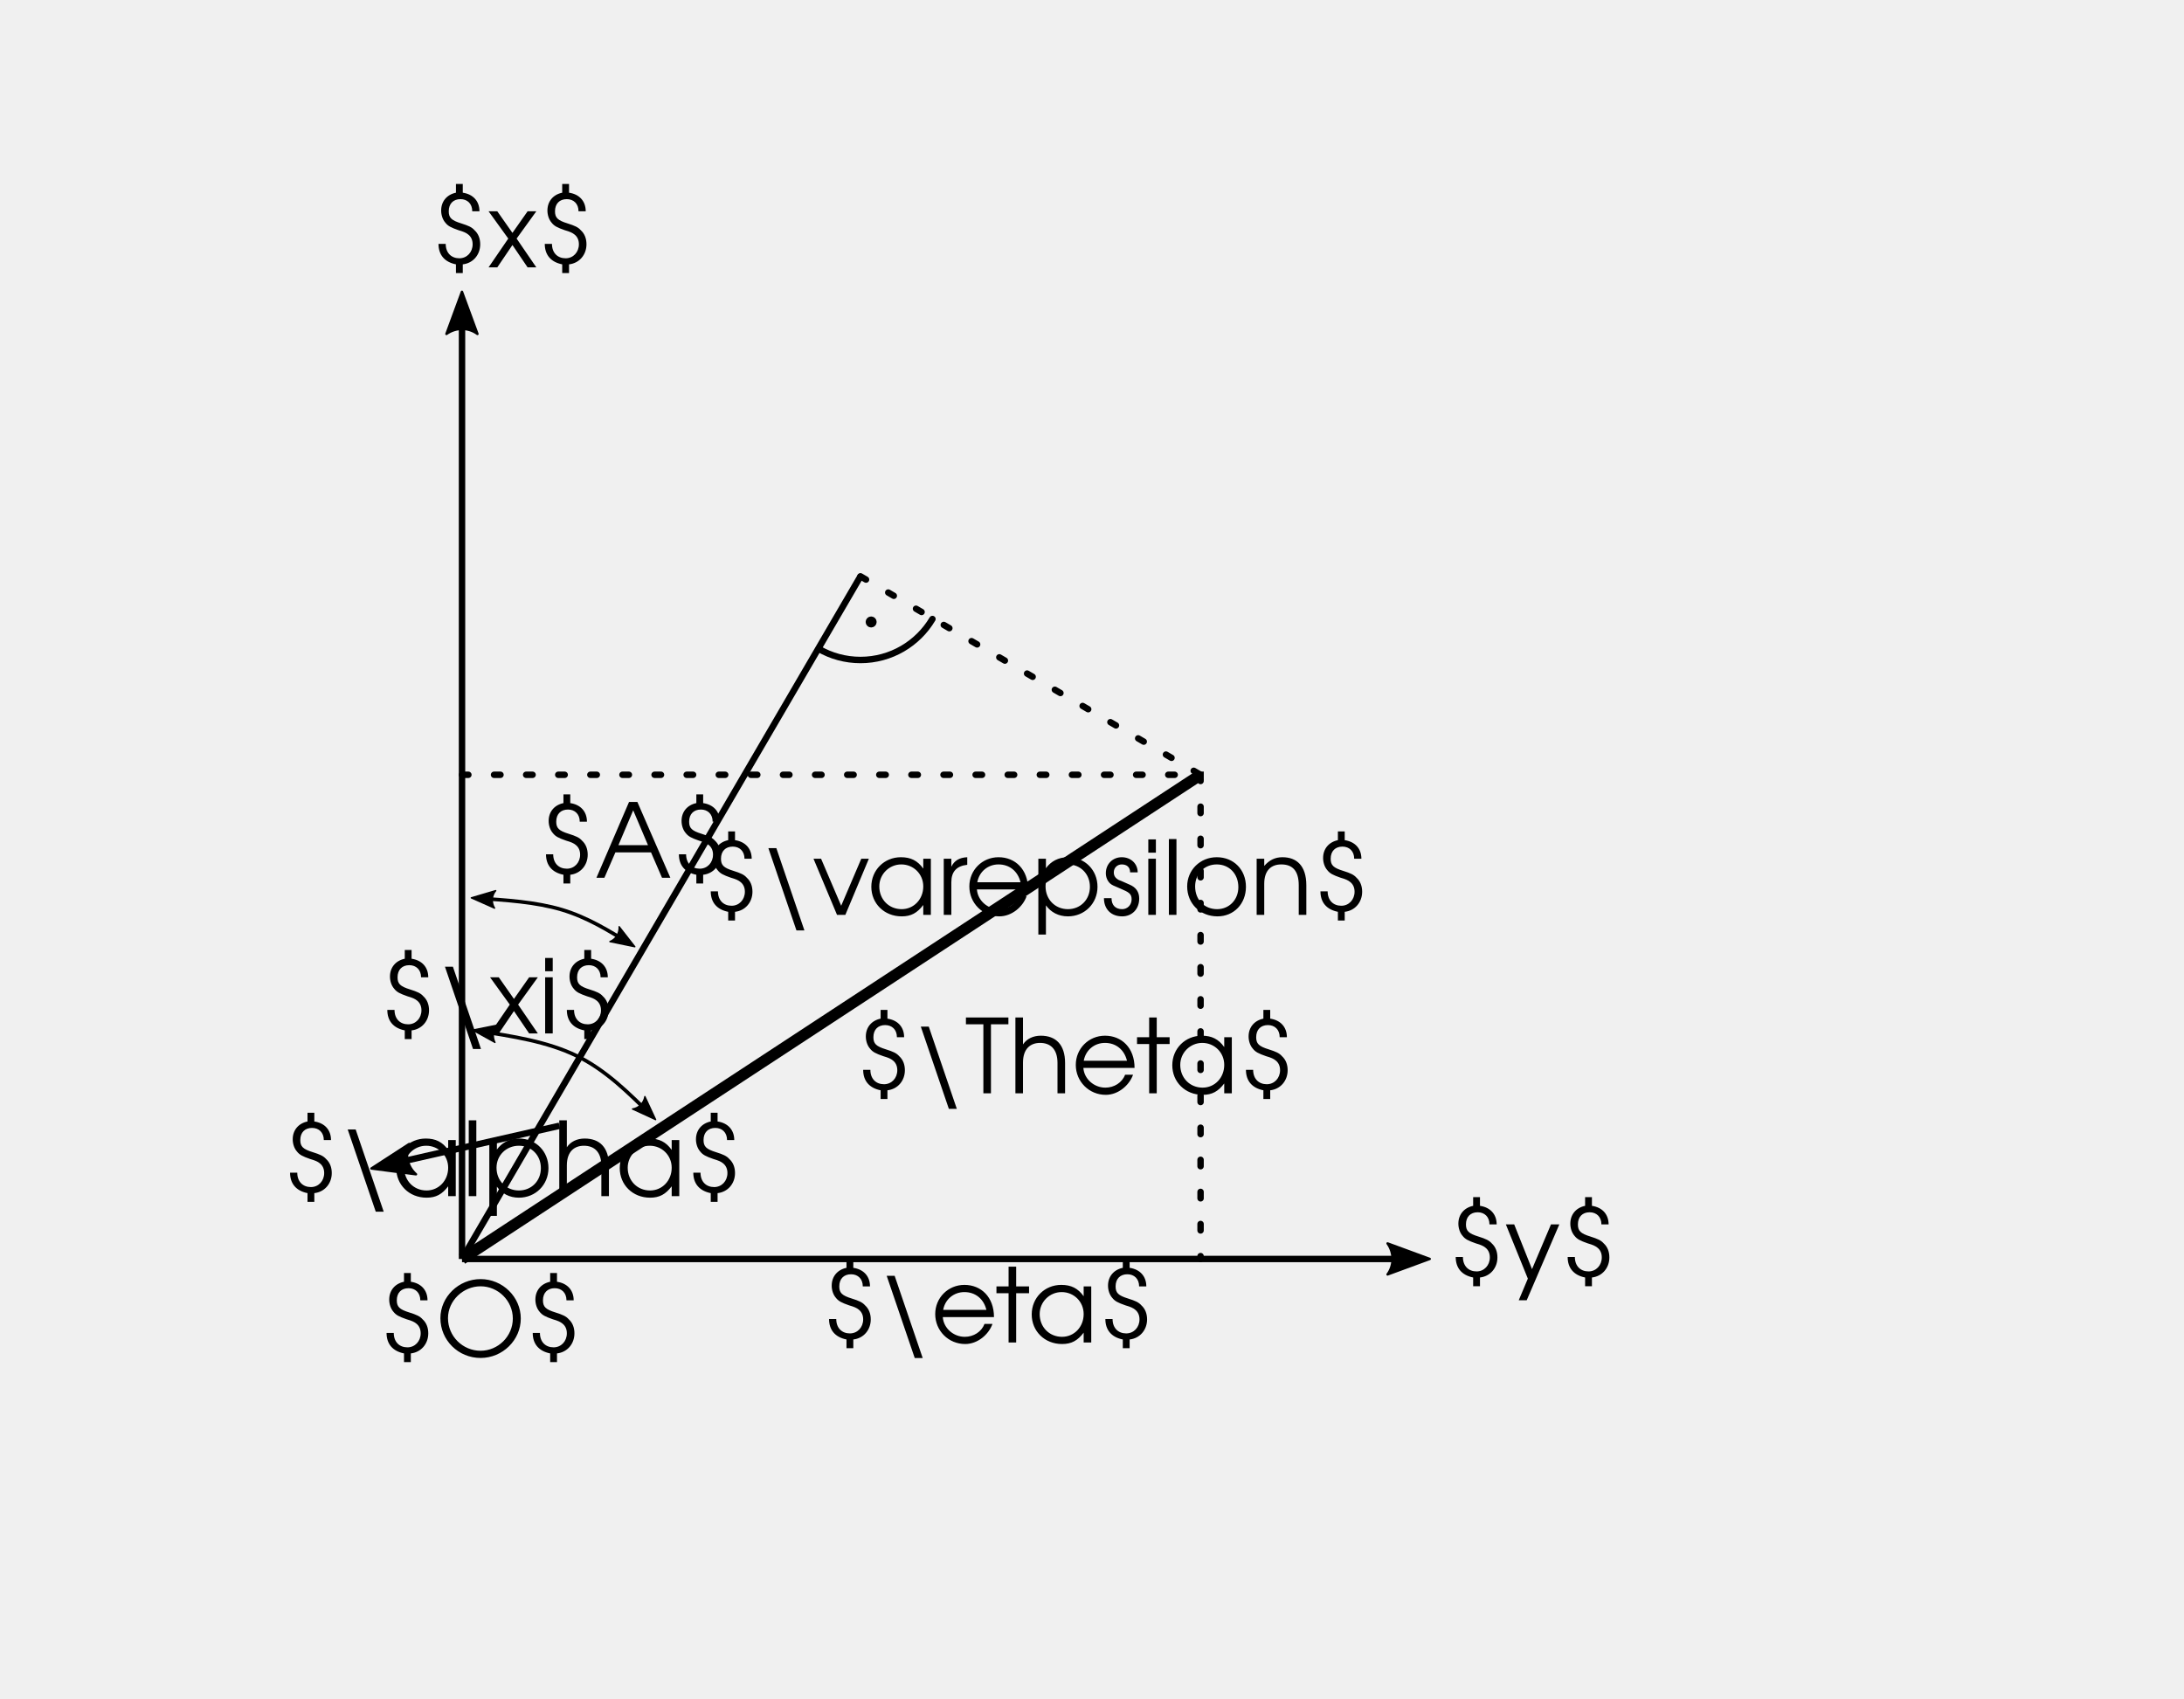
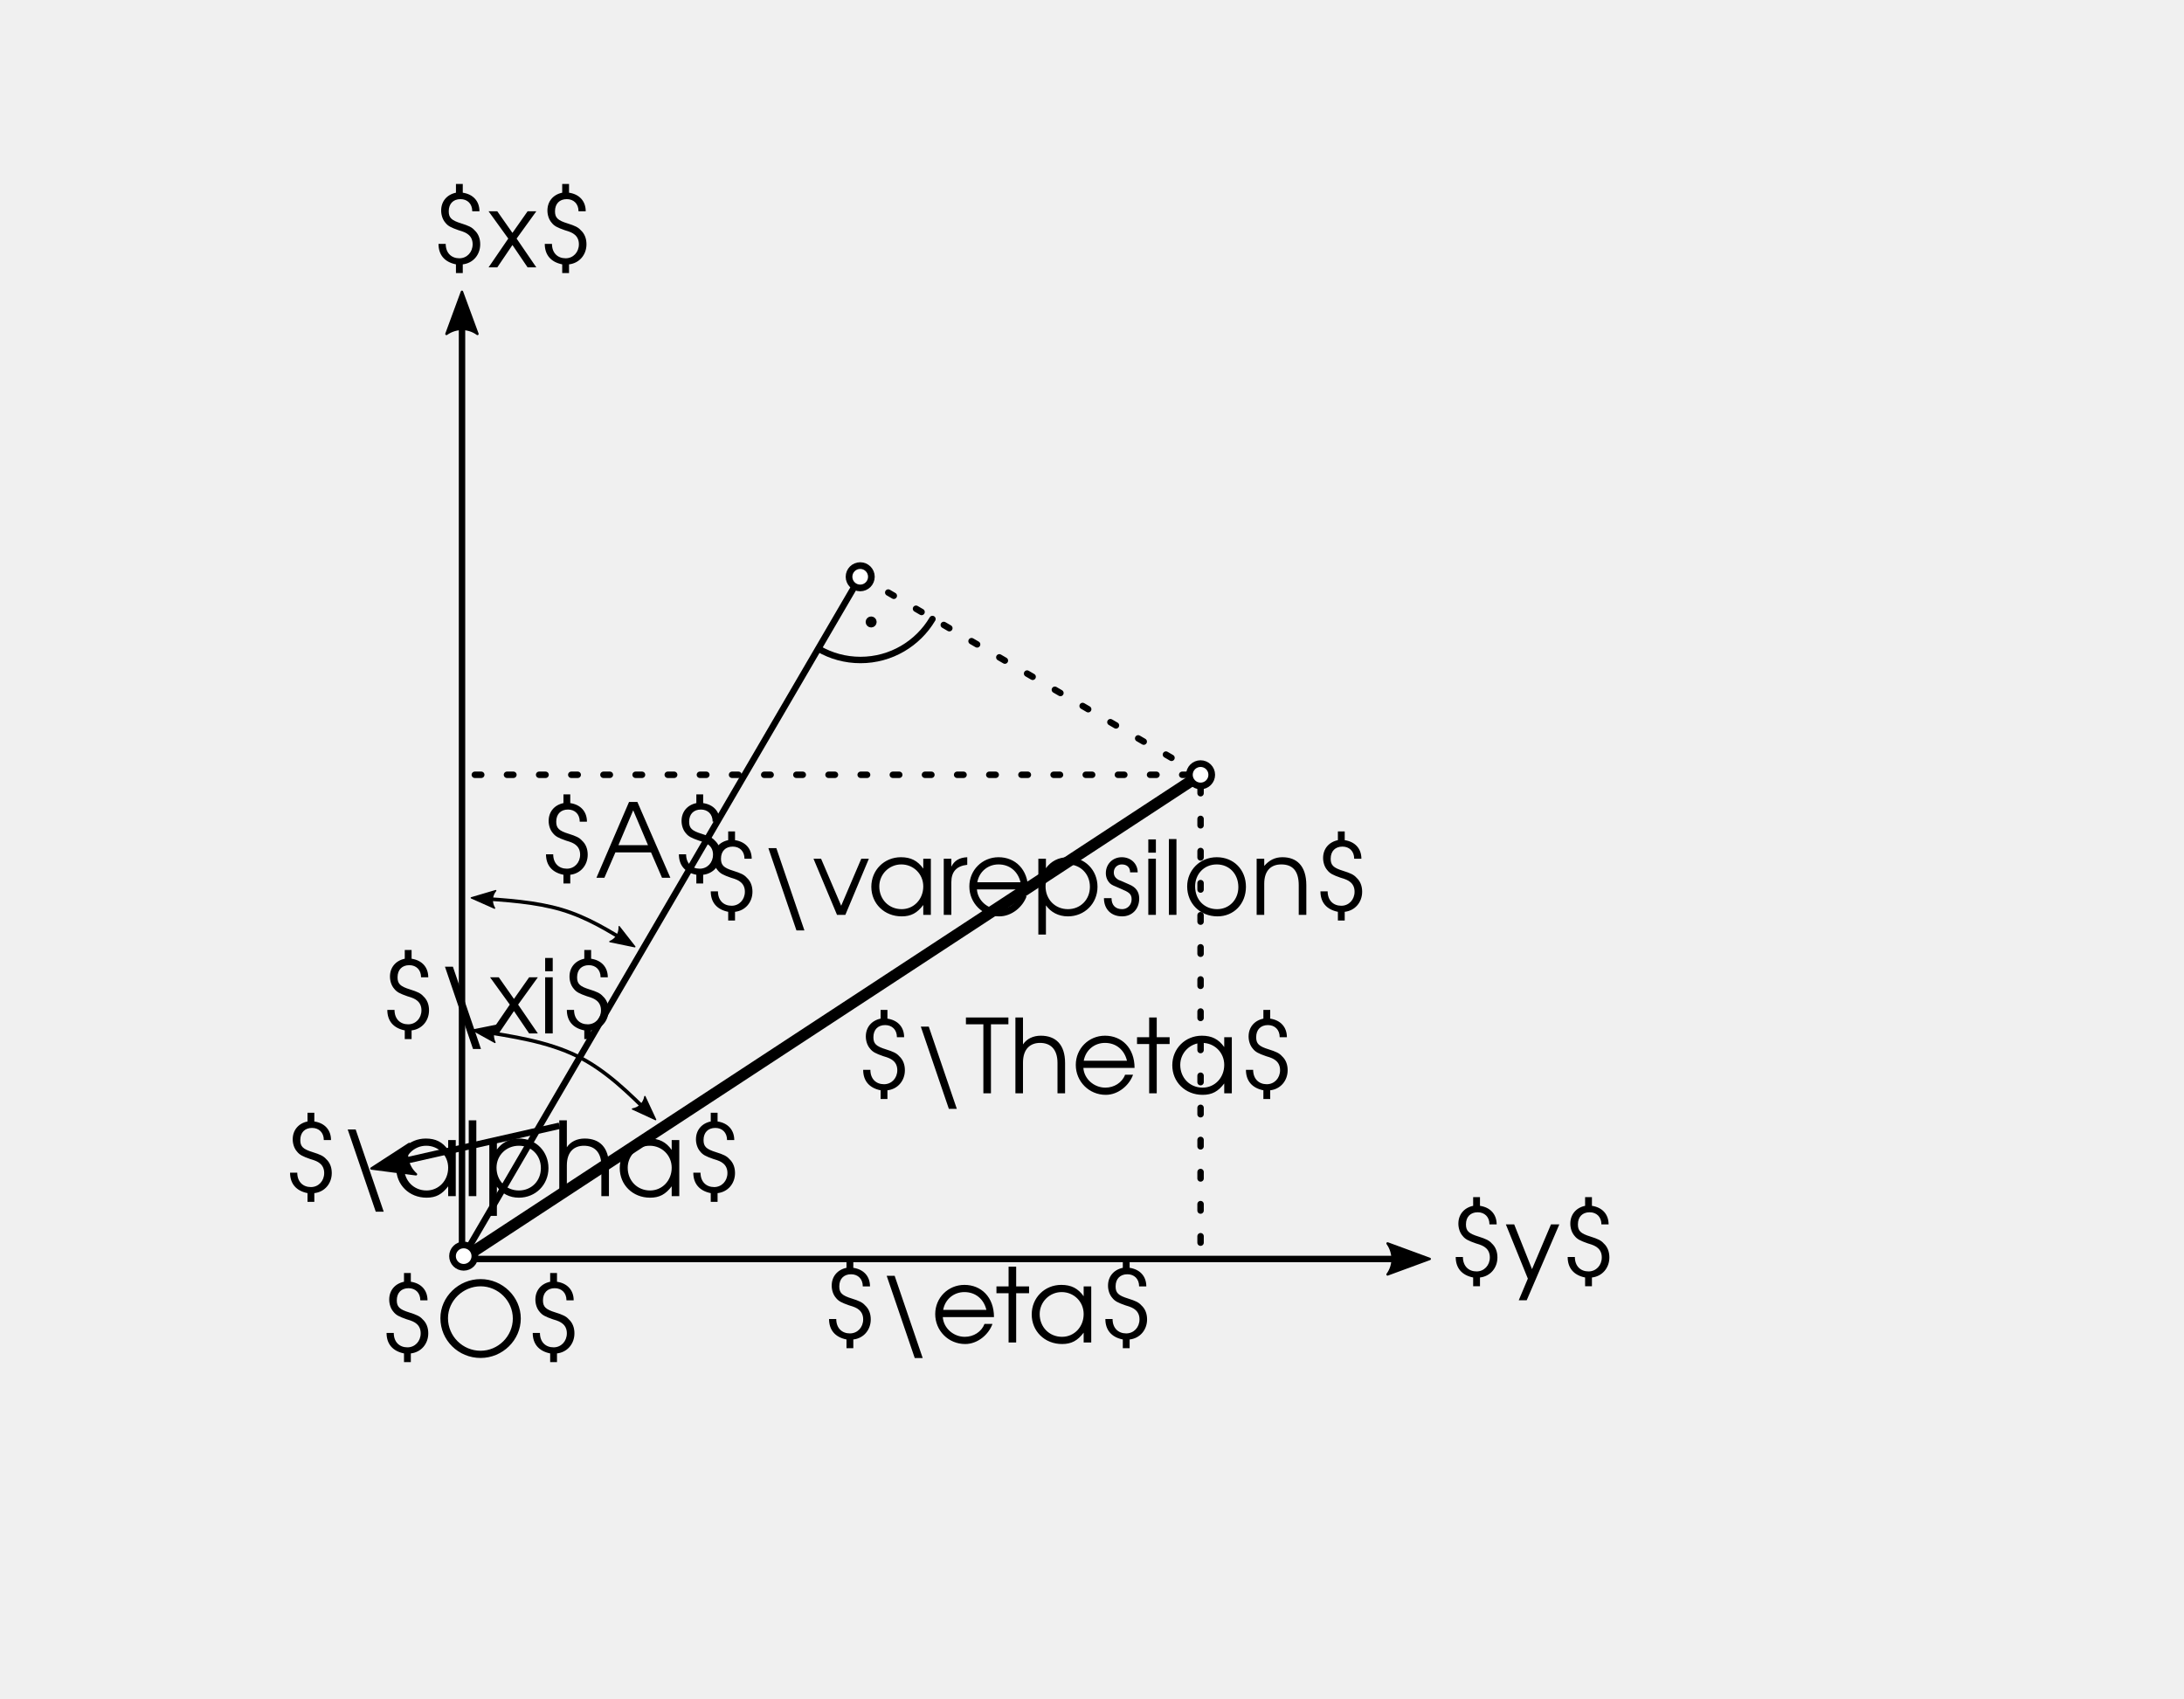
<svg xmlns="http://www.w3.org/2000/svg" xmlns:ns1="http://www.openswatchbook.org/uri/2009/osb" width="90mm" height="70mm" viewBox="0 0 90 70" version="1.1" id="svg8">
  <defs id="defs2">
    <marker style="overflow:visible" id="marker2697" refX="0" refY="0" orient="auto">
      <path transform="scale(-0.6)" d="M 8.719,4.034 -2.207,0.016 8.719,-4.002 c -1.745,2.372 -1.735,5.617 -6e-7,8.035 z" style="fill:#000000;fill-opacity:1;fill-rule:evenodd;stroke:#000000;stroke-width:0.625;stroke-linejoin:round;stroke-opacity:1" id="path2695" />
    </marker>
    <marker style="overflow:visible" id="marker1795" refX="0" refY="0" orient="auto">
      <path transform="scale(-0.6)" d="M 8.719,4.034 -2.207,0.016 8.719,-4.002 c -1.745,2.372 -1.735,5.617 -6e-7,8.035 z" style="fill:#000000;fill-opacity:1;fill-rule:evenodd;stroke:#000000;stroke-width:0.625;stroke-linejoin:round;stroke-opacity:1" id="path1793" />
    </marker>
    <marker style="overflow:visible" id="marker1485" refX="0" refY="0" orient="auto">
      <path transform="scale(-0.6)" d="M 8.719,4.034 -2.207,0.016 8.719,-4.002 c -1.745,2.372 -1.735,5.617 -6e-7,8.035 z" style="fill:#000000;fill-opacity:1;fill-rule:evenodd;stroke:#000000;stroke-width:0.625;stroke-linejoin:round;stroke-opacity:1" id="path1483" />
    </marker>
    <marker style="overflow:visible" id="marker1553" refX="0" refY="0" orient="auto">
      <path transform="scale(0.6)" d="M 8.719,4.034 -2.207,0.016 8.719,-4.002 c -1.745,2.372 -1.735,5.617 -6e-7,8.035 z" style="fill:#000000;fill-opacity:1;fill-rule:evenodd;stroke:#000000;stroke-width:0.625;stroke-linejoin:round;stroke-opacity:1" id="path1551" />
    </marker>
    <rect x="98.038" y="77.179" width="73.492" height="24.153" id="rect1195" />
    <linearGradient id="linearGradient1205" ns1:paint="solid">
      <stop style="stop-color:#000000;stop-opacity:1;" offset="0" id="stop1203" />
    </linearGradient>
    <marker style="overflow:visible" id="marker4279" refX="0" refY="0" orient="auto">
      <path transform="scale(-0.6)" d="M 8.719,4.034 -2.207,0.016 8.719,-4.002 c -1.745,2.372 -1.735,5.617 -6e-7,8.035 z" style="fill:#000000;fill-opacity:1;fill-rule:evenodd;stroke:#000000;stroke-width:0.625;stroke-linejoin:round;stroke-opacity:1" id="path4277" />
    </marker>
    <marker style="overflow:visible" id="marker3811" refX="0" refY="0" orient="auto">
      <path transform="scale(-0.6)" d="M 8.719,4.034 -2.207,0.016 8.719,-4.002 c -1.745,2.372 -1.735,5.617 -6e-7,8.035 z" style="fill:#000000;fill-opacity:1;fill-rule:evenodd;stroke:#000000;stroke-width:0.625;stroke-linejoin:round;stroke-opacity:1" id="path3809" />
    </marker>
    <marker style="overflow:visible" id="Arrow1Mstart" refX="0" refY="0" orient="auto">
      <path transform="matrix(0.4,0,0,0.4,4,0)" style="fill:#000000;fill-opacity:1;fill-rule:evenodd;stroke:#000000;stroke-width:1pt;stroke-opacity:1" d="M 0,0 5,-5 -12.5,0 5,5 Z" id="path2093" />
    </marker>
    <marker style="overflow:visible" id="marker1847" refX="0" refY="0" orient="auto">
      <path transform="scale(-0.6)" d="M 8.719,4.034 -2.207,0.016 8.719,-4.002 c -1.745,2.372 -1.735,5.617 -6e-7,8.035 z" style="fill:#000000;fill-opacity:1;fill-rule:evenodd;stroke:#000000;stroke-width:0.625;stroke-linejoin:round;stroke-opacity:1" id="path1845" />
    </marker>
    <marker style="overflow:visible" id="Arrow2Mstart" refX="0" refY="0" orient="auto">
      <path transform="scale(0.6)" d="M 8.719,4.034 -2.207,0.016 8.719,-4.002 c -1.745,2.372 -1.735,5.617 -6e-7,8.035 z" style="fill:#000000;fill-opacity:1;fill-rule:evenodd;stroke:#000000;stroke-width:0.625;stroke-linejoin:round;stroke-opacity:1" id="path891" />
    </marker>
    <marker style="overflow:visible" id="marker1347" refX="0" refY="0" orient="auto">
      <path transform="matrix(-0.8,0,0,-0.8,-10,0)" style="fill:#000000;fill-opacity:1;fill-rule:evenodd;stroke:#000000;stroke-width:1pt;stroke-opacity:1" d="M 0,0 5,-5 -12.5,0 5,5 Z" id="path1345" />
    </marker>
    <marker style="overflow:visible" id="marker1259" refX="0" refY="0" orient="auto">
      <path transform="scale(-0.6)" d="M 8.719,4.034 -2.207,0.016 8.719,-4.002 c -1.745,2.372 -1.735,5.617 -6e-7,8.035 z" style="fill:#000000;fill-opacity:1;fill-rule:evenodd;stroke:#000000;stroke-width:0.625;stroke-linejoin:round;stroke-opacity:1" id="path1257" />
    </marker>
    <marker style="overflow:visible" id="Arrow2Mend" refX="0" refY="0" orient="auto">
      <path transform="scale(-0.6)" d="M 8.719,4.034 -2.207,0.016 8.719,-4.002 c -1.745,2.372 -1.735,5.617 -6e-7,8.035 z" style="fill:#000000;fill-opacity:1;fill-rule:evenodd;stroke:#000000;stroke-width:0.625;stroke-linejoin:round;stroke-opacity:1" id="path894" />
    </marker>
    <marker style="overflow:visible" id="Arrow1Mend" refX="0" refY="0" orient="auto">
      <path transform="matrix(-0.4,0,0,-0.4,-4,0)" style="fill:#000000;fill-opacity:1;fill-rule:evenodd;stroke:#000000;stroke-width:1pt;stroke-opacity:1" d="M 0,0 5,-5 -12.5,0 5,5 Z" id="path876" />
    </marker>
    <marker style="overflow:visible" id="Arrow2Lend" refX="0" refY="0" orient="auto">
      <path transform="matrix(-1.1,0,0,-1.1,-1.1,0)" d="M 8.719,4.034 -2.207,0.016 8.719,-4.002 c -1.745,2.372 -1.735,5.617 -6e-7,8.035 z" style="fill:#000000;fill-opacity:1;fill-rule:evenodd;stroke:#000000;stroke-width:0.625;stroke-linejoin:round;stroke-opacity:1" id="path888" />
    </marker>
    <marker style="overflow:visible" id="Arrow1Lend" refX="0" refY="0" orient="auto">
      <path transform="matrix(-0.8,0,0,-0.8,-10,0)" style="fill:#000000;fill-opacity:1;fill-rule:evenodd;stroke:#000000;stroke-width:1pt;stroke-opacity:1" d="M 0,0 5,-5 -12.5,0 5,5 Z" id="path870" />
    </marker>
    <marker style="overflow:visible" id="marker1945-6" refX="0" refY="0" orient="auto">
      <path transform="scale(-0.6)" d="M 8.719,4.034 -2.207,0.016 8.719,-4.002 c -1.745,2.372 -1.735,5.617 -6e-7,8.035 z" style="fill:#000000;fill-opacity:1;fill-rule:evenodd;stroke:#000000;stroke-width:0.625;stroke-linejoin:round;stroke-opacity:1" id="path1943-2" />
    </marker>
    <marker style="overflow:visible" id="marker1945-1" refX="0" refY="0" orient="auto">
      <path transform="scale(-0.6)" d="M 8.719,4.034 -2.207,0.016 8.719,-4.002 c -1.745,2.372 -1.735,5.617 -6e-7,8.035 z" style="fill:#000000;fill-opacity:1;fill-rule:evenodd;stroke:#000000;stroke-width:0.625;stroke-linejoin:round;stroke-opacity:1" id="path1943-0" />
    </marker>
    <marker style="overflow:visible" id="marker1945-0" refX="0" refY="0" orient="auto">
      <path transform="scale(-0.6)" d="M 8.719,4.034 -2.207,0.016 8.719,-4.002 c -1.745,2.372 -1.735,5.617 -6e-7,8.035 z" style="fill:#000000;fill-opacity:1;fill-rule:evenodd;stroke:#000000;stroke-width:0.625;stroke-linejoin:round;stroke-opacity:1" id="path1943-8" />
    </marker>
    <marker style="overflow:visible" id="marker1847-6" refX="0" refY="0" orient="auto">
      <path transform="scale(-0.6)" d="M 8.719,4.034 -2.207,0.016 8.719,-4.002 c -1.745,2.372 -1.735,5.617 -6e-7,8.035 z" style="fill:#000000;fill-opacity:1;fill-rule:evenodd;stroke:#000000;stroke-width:0.625;stroke-linejoin:round;stroke-opacity:1" id="path1845-8" />
    </marker>
    <marker style="overflow:visible" id="marker1847-68" refX="0" refY="0" orient="auto">
      <path transform="scale(-0.6)" d="M 8.719,4.034 -2.207,0.016 8.719,-4.002 c -1.745,2.372 -1.735,5.617 -6e-7,8.035 z" style="fill:#000000;fill-opacity:1;fill-rule:evenodd;stroke:#000000;stroke-width:0.625;stroke-linejoin:round;stroke-opacity:1" id="path1845-5" />
    </marker>
    <marker style="overflow:visible" id="marker1945-3" refX="0" refY="0" orient="auto">
      <path transform="scale(-0.6)" d="M 8.719,4.034 -2.207,0.016 8.719,-4.002 c -1.745,2.372 -1.735,5.617 -6e-7,8.035 z" style="fill:#000000;fill-opacity:1;fill-rule:evenodd;stroke:#000000;stroke-width:0.625;stroke-linejoin:round;stroke-opacity:1" id="path1943-6" />
    </marker>
    <marker style="overflow:visible" id="marker1847-5" refX="0" refY="0" orient="auto">
      <path transform="scale(-0.6)" d="M 8.719,4.034 -2.207,0.016 8.719,-4.002 c -1.745,2.372 -1.735,5.617 -6e-7,8.035 z" style="fill:#000000;fill-opacity:1;fill-rule:evenodd;stroke:#000000;stroke-width:0.625;stroke-linejoin:round;stroke-opacity:1" id="path1845-3" />
    </marker>
    <marker style="overflow:visible" id="marker1847-9" refX="0" refY="0" orient="auto">
      <path transform="scale(-0.6)" d="M 8.719,4.034 -2.207,0.016 8.719,-4.002 c -1.745,2.372 -1.735,5.617 -6e-7,8.035 z" style="fill:#000000;fill-opacity:1;fill-rule:evenodd;stroke:#000000;stroke-width:0.625;stroke-linejoin:round;stroke-opacity:1" id="path1845-2" />
    </marker>
    <marker style="overflow:visible" id="marker4279-6" refX="0" refY="0" orient="auto">
      <path transform="scale(-0.6)" d="M 8.719,4.034 -2.207,0.016 8.719,-4.002 c -1.745,2.372 -1.735,5.617 -6e-7,8.035 z" style="fill:#000000;fill-opacity:1;fill-rule:evenodd;stroke:#000000;stroke-width:0.625;stroke-linejoin:round;stroke-opacity:1" id="path4277-0" />
    </marker>
    <marker style="overflow:visible" id="marker4279-2" refX="0" refY="0" orient="auto">
      <path transform="scale(-0.6)" d="M 8.719,4.034 -2.207,0.016 8.719,-4.002 c -1.745,2.372 -1.735,5.617 -6e-7,8.035 z" style="fill:#000000;fill-opacity:1;fill-rule:evenodd;stroke:#000000;stroke-width:0.625;stroke-linejoin:round;stroke-opacity:1" id="path4277-7" />
    </marker>
    <marker style="overflow:visible" id="marker4279-5" refX="0" refY="0" orient="auto">
      <path transform="scale(-0.6)" d="M 8.719,4.034 -2.207,0.016 8.719,-4.002 c -1.745,2.372 -1.735,5.617 -6e-7,8.035 z" style="fill:#000000;fill-opacity:1;fill-rule:evenodd;stroke:#000000;stroke-width:0.625;stroke-linejoin:round;stroke-opacity:1" id="path4277-04" />
    </marker>
    <marker style="overflow:visible" id="marker1259-3" refX="0" refY="0" orient="auto">
      <path transform="scale(-0.6)" d="M 8.719,4.034 -2.207,0.016 8.719,-4.002 c -1.745,2.372 -1.735,5.617 -6e-7,8.035 z" style="fill:#000000;fill-opacity:1;fill-rule:evenodd;stroke:#000000;stroke-width:0.625;stroke-linejoin:round;stroke-opacity:1" id="path1257-6" />
    </marker>
    <marker style="overflow:visible" id="marker4279-7" refX="0" refY="0" orient="auto">
      <path transform="scale(-0.6)" d="M 8.719,4.034 -2.207,0.016 8.719,-4.002 c -1.745,2.372 -1.735,5.617 -6e-7,8.035 z" style="fill:#000000;fill-opacity:1;fill-rule:evenodd;stroke:#000000;stroke-width:0.625;stroke-linejoin:round;stroke-opacity:1" id="path4277-5" />
    </marker>
    <marker style="overflow:visible" id="marker4279-3" refX="0" refY="0" orient="auto">
      <path transform="scale(-0.6)" d="M 8.719,4.034 -2.207,0.016 8.719,-4.002 c -1.745,2.372 -1.735,5.617 -6e-7,8.035 z" style="fill:#000000;fill-opacity:1;fill-rule:evenodd;stroke:#000000;stroke-width:0.625;stroke-linejoin:round;stroke-opacity:1" id="path4277-6" />
    </marker>
    <marker style="overflow:visible" id="marker4279-3-5" refX="0" refY="0" orient="auto">
      <path transform="scale(-0.6)" d="M 8.719,4.034 -2.207,0.016 8.719,-4.002 c -1.745,2.372 -1.735,5.617 -6e-7,8.035 z" style="fill:#000000;fill-opacity:1;fill-rule:evenodd;stroke:#000000;stroke-width:0.625;stroke-linejoin:round;stroke-opacity:1" id="path4277-6-3" />
    </marker>
    <marker style="overflow:visible" id="marker4279-3-5-6" refX="0" refY="0" orient="auto">
      <path transform="scale(-0.6)" d="M 8.719,4.034 -2.207,0.016 8.719,-4.002 c -1.745,2.372 -1.735,5.617 -6e-7,8.035 z" style="fill:#000000;fill-opacity:1;fill-rule:evenodd;stroke:#000000;stroke-width:0.625;stroke-linejoin:round;stroke-opacity:1" id="path4277-6-3-2" />
    </marker>
    <marker style="overflow:visible" id="marker4279-3-5-1" refX="0" refY="0" orient="auto">
      <path transform="scale(-0.6)" d="M 8.719,4.034 -2.207,0.016 8.719,-4.002 c -1.745,2.372 -1.735,5.617 -6e-7,8.035 z" style="fill:#000000;fill-opacity:1;fill-rule:evenodd;stroke:#000000;stroke-width:0.625;stroke-linejoin:round;stroke-opacity:1" id="path4277-6-3-27" />
    </marker>
    <marker style="overflow:visible" id="marker1553-0" refX="0" refY="0" orient="auto">
      <path transform="scale(0.6)" d="M 8.719,4.034 -2.207,0.016 8.719,-4.002 c -1.745,2.372 -1.735,5.617 -6e-7,8.035 z" style="fill:#000000;fill-opacity:1;fill-rule:evenodd;stroke:#000000;stroke-width:0.625;stroke-linejoin:round;stroke-opacity:1" id="path1551-4" />
    </marker>
    <marker style="overflow:visible" id="marker1553-9" refX="0" refY="0" orient="auto">
      <path transform="scale(0.6)" d="M 8.719,4.034 -2.207,0.016 8.719,-4.002 c -1.745,2.372 -1.735,5.617 -6e-7,8.035 z" style="fill:#000000;fill-opacity:1;fill-rule:evenodd;stroke:#000000;stroke-width:0.625;stroke-linejoin:round;stroke-opacity:1" id="path1551-6" />
    </marker>
    <marker style="overflow:visible" id="marker1795-9" refX="0" refY="0" orient="auto">
      <path transform="scale(-0.6)" d="M 8.719,4.034 -2.207,0.016 8.719,-4.002 c -1.745,2.372 -1.735,5.617 -6e-7,8.035 z" style="fill:#000000;fill-opacity:1;fill-rule:evenodd;stroke:#000000;stroke-width:0.625;stroke-linejoin:round;stroke-opacity:1" id="path1793-3" />
    </marker>
  </defs>
  <g id="layer1" style="display:inline;mix-blend-mode:normal">
    <text xml:space="preserve" style="font-style:normal;font-variant:normal;font-weight:normal;font-stretch:normal;font-size:10.583px;line-height:1.25;font-family:Karumbi;-inkscape-font-specification:Karumbi;letter-spacing:0px;word-spacing:0px;fill:#000000;fill-opacity:1;stroke:none;stroke-width:0.265" x="33.116" y="33.907" id="text2175">
      <tspan id="tspan2173" x="33.116" y="33.907" style="stroke-width:0.265" />
    </text>
    <path style="display:inline;fill:none;stroke:#000000;stroke-width:0.265;stroke-linecap:butt;stroke-linejoin:miter;stroke-miterlimit:4;stroke-dasharray:none;stroke-opacity:1;marker-end:url(#marker3811)" d="m 19.039,51.886 c 0,-13.17 0,-26.339 0,-39.51" id="path1169" />
    <path style="display:inline;fill:none;stroke:#000000;stroke-width:0.265px;stroke-linecap:butt;stroke-linejoin:miter;stroke-opacity:1;marker-end:url(#marker1485)" d="m 19.039,51.886 c 13.176,3e-6 26.352,6e-6 39.527,9e-6" id="path1569" />
    <path style="display:inline;fill:none;stroke:#000000;stroke-width:0.265;stroke-linecap:round;stroke-linejoin:miter;stroke-miterlimit:4;stroke-dasharray:none;stroke-opacity:1" d="m 19.108,51.768 c 0,0 16.341,-27.998 16.341,-27.998" id="path2079" />
    <path style="display:inline;fill:none;stroke:#000000;stroke-width:0.465;stroke-linecap:butt;stroke-linejoin:miter;stroke-miterlimit:4;stroke-dasharray:none;stroke-opacity:1" d="m 19.039,51.886 c 0,0 30.435,-19.955 30.435,-19.955" id="path1731" />
    <path style="display:inline;fill:none;stroke:#000000;stroke-width:0.15;stroke-linecap:butt;stroke-linejoin:miter;stroke-miterlimit:4;stroke-dasharray:none;stroke-opacity:1;marker-start:url(#marker1553);marker-end:url(#marker1795)" d="m 19.676,42.482 c 1.444,0.223 2.888,0.445 4.088,1.032 1.2,0.587 2.156,1.538 3.111,2.489" id="path1783" />
    <path id="path2203" style="fill:none;fill-rule:evenodd;stroke:#000000;stroke-width:0.265;stroke-linecap:round;stroke-linejoin:bevel;stroke-miterlimit:4;stroke-dasharray:none;stroke-dashoffset:0;paint-order:fill markers stroke" d="m 38.425,25.511 c -0.601,1.011 -1.704,1.689 -2.966,1.689 -0.625,0 -1.212,-0.166 -1.718,-0.458" />
    <path style="display:inline;fill:none;stroke:#000000;stroke-width:0.265;stroke-linecap:round;stroke-linejoin:miter;stroke-miterlimit:4;stroke-dasharray:0.265, 1.06;stroke-dashoffset:0;stroke-opacity:1" d="m 35.459,23.752 c 0,0 14.015,8.179 14.015,8.179" id="path2083" />
+     <circle style="display:inline;mix-blend-mode:normal;fill:#ffffff;fill-opacity:1;stroke:#000000;stroke-width:0.55;stroke-linecap:round;stroke-linejoin:round;stroke-miterlimit:4;stroke-dasharray:none;stroke-opacity:1;paint-order:stroke fill markers" id="path2037-2-5-3-6" cy="31.931" cx="49.474" r="0.323" />
    <circle style="display:inline;mix-blend-mode:normal;fill:#000000;fill-opacity:1;stroke:#000000;stroke-width:0.25;stroke-linecap:butt;stroke-linejoin:round;stroke-miterlimit:4;stroke-dasharray:none;stroke-dashoffset:0;stroke-opacity:1" id="path9634-56" cx="35.899" cy="25.633" r="0.102" />
    <path style="display:inline;mix-blend-mode:normal;fill:none;stroke:#000000;stroke-width:0.15;stroke-linecap:butt;stroke-linejoin:miter;stroke-miterlimit:4;stroke-dasharray:none;stroke-opacity:1;marker-start:url(#marker1553-9);marker-end:url(#marker1795-9)" d="m 19.621,37.014 c 1.232,0.08 2.464,0.159 3.526,0.476 1.062,0.317 1.952,0.87 2.843,1.423" id="path1783-3" />
    <path style="fill:none;stroke:#000000;stroke-width:0.265px;stroke-linecap:butt;stroke-linejoin:miter;stroke-opacity:1;marker-end:url(#marker2697)" d="m 23.054,46.396 c 0,0 -7.406,1.68 -7.406,1.68" id="path2685" />
+     <circle style="display:inline;mix-blend-mode:normal;fill:#ffffff;fill-opacity:1;stroke:#000000;stroke-width:0.55;stroke-linecap:round;stroke-linejoin:round;stroke-miterlimit:4;stroke-dasharray:none;stroke-opacity:1;paint-order:stroke fill markers" id="path2037-2-5-3" cy="51.768" cx="19.108" r="0.323" />
+     <circle style="display:inline;mix-blend-mode:normal;fill:#ffffff;fill-opacity:1;stroke:#000000;stroke-width:0.55;stroke-linecap:round;stroke-linejoin:round;stroke-miterlimit:4;stroke-dasharray:none;stroke-opacity:1;paint-order:stroke fill markers" id="path2037-2-5-3-2" cy="23.77" cx="35.448" r="0.323" />
  </g>
  <g id="layer3" style="display:inline">
-     <path style="fill:none;stroke:#000000;stroke-width:0.265;stroke-linecap:round;stroke-linejoin:miter;stroke-miterlimit:4;stroke-dasharray:0.265, 1.058;stroke-dashoffset:0;stroke-opacity:1" d="m 19.036,31.931 c 0,0 30.438,0 30.438,0 0,0 0,19.955 0,19.955" id="path1679" />
+     <path style="fill:none;stroke:#000000;stroke-width:0.265;stroke-linecap:round;stroke-linejoin:miter;stroke-miterlimit:4;stroke-dasharray:0.265, 1.06;stroke-dashoffset:0;stroke-opacity:1" d="m 48.982,31.931 c -9.981,-5e-6 -19.962,-9e-6 -29.943,-1.4e-5" id="path1318" />
+     <path style="fill:none;stroke:#000000;stroke-width:0.265;stroke-linecap:round;stroke-linejoin:miter;stroke-miterlimit:4;stroke-dasharray:0.265, 1.058;stroke-dashoffset:0;stroke-opacity:1" d="m 49.474,32.426 c 0,0 0,19.46 0,19.46" id="path1322" />
  </g>
  <g id="layer2" style="display:inline">
    <text xml:space="preserve" style="font-size:4.233px;line-height:1.25;font-family:'TeX Gyre Adventor';-inkscape-font-specification:'TeX Gyre Adventor, Normal';letter-spacing:0px;word-spacing:0px;display:inline;stroke-width:0.265" x="17.758" y="11.021" id="text3669-2">
      <tspan id="tspan3667-9" x="17.758" y="11.021" style="font-style:normal;font-variant:normal;font-weight:normal;font-stretch:normal;font-family:'TeX Gyre Adventor';-inkscape-font-specification:'TeX Gyre Adventor';stroke-width:0.265">$x$</tspan>
    </text>
    <text xml:space="preserve" style="font-size:4.233px;line-height:1.25;font-family:'TeX Gyre Adventor';-inkscape-font-specification:'TeX Gyre Adventor, Normal';letter-spacing:0px;word-spacing:0px;display:inline;stroke-width:0.265" x="15.648" y="42.59" id="text3669">
      <tspan id="tspan3667" x="15.648" y="42.59" style="font-style:normal;font-variant:normal;font-weight:normal;font-stretch:normal;font-family:'TeX Gyre Adventor';-inkscape-font-specification:'TeX Gyre Adventor';stroke-width:0.265">$\xi$</tspan>
    </text>
    <text xml:space="preserve" id="text1193" style="font-style:normal;font-weight:normal;font-size:10.583px;line-height:1.25;font-family:sans-serif;letter-spacing:0px;word-spacing:0px;white-space:pre;shape-inside:url(#rect1195);fill:#000000;fill-opacity:1;stroke:none;" />
    <text xml:space="preserve" style="font-size:4.233px;line-height:1.25;font-family:'TeX Gyre Adventor';-inkscape-font-specification:'TeX Gyre Adventor, Normal';letter-spacing:0px;word-spacing:0px;display:inline;stroke-width:0.265" x="59.677" y="52.774" id="text3669-0">
      <tspan id="tspan3667-2" x="59.677" y="52.774" style="font-style:normal;font-variant:normal;font-weight:normal;font-stretch:normal;font-family:'TeX Gyre Adventor';-inkscape-font-specification:'TeX Gyre Adventor';stroke-width:0.265">$y$</tspan>
    </text>
    <text xml:space="preserve" style="font-size:4.233px;line-height:1.25;font-family:'TeX Gyre Adventor';-inkscape-font-specification:'TeX Gyre Adventor, Normal';letter-spacing:0px;word-spacing:0px;display:inline;stroke-width:0.265" x="33.853" y="55.327" id="text3669-1">
      <tspan id="tspan3667-94" x="33.853" y="55.327" style="font-style:normal;font-variant:normal;font-weight:normal;font-stretch:normal;font-family:'TeX Gyre Adventor';-inkscape-font-specification:'TeX Gyre Adventor';stroke-width:0.265">$\eta$</tspan>
    </text>
    <text xml:space="preserve" style="font-size:4.233px;line-height:1.25;font-family:'TeX Gyre Adventor';-inkscape-font-specification:'TeX Gyre Adventor, Normal';letter-spacing:0px;word-spacing:0px;display:inline;stroke-width:0.265" x="35.256" y="45.058" id="text3669-7">
      <tspan id="tspan3667-8" x="35.256" y="45.058" style="font-style:normal;font-variant:normal;font-weight:normal;font-stretch:normal;font-family:'TeX Gyre Adventor';-inkscape-font-specification:'TeX Gyre Adventor';stroke-width:0.265">$\Theta$</tspan>
    </text>
    <text xml:space="preserve" style="font-size:4.233px;line-height:1.25;font-family:'TeX Gyre Adventor';-inkscape-font-specification:'TeX Gyre Adventor, Normal';letter-spacing:0px;word-spacing:0px;display:inline;stroke-width:0.265" x="15.616" y="55.901" id="text3669-2-6">
      <tspan id="tspan3667-9-9" x="15.616" y="55.901" style="font-style:normal;font-variant:normal;font-weight:normal;font-stretch:normal;font-family:'TeX Gyre Adventor';-inkscape-font-specification:'TeX Gyre Adventor';stroke-width:0.265">$O$</tspan>
    </text>
    <text xml:space="preserve" style="font-size:4.233px;line-height:1.25;font-family:'TeX Gyre Adventor';-inkscape-font-specification:'TeX Gyre Adventor, Normal';letter-spacing:0px;word-spacing:0px;display:inline;stroke-width:0.265" x="11.639" y="49.295" id="text3669-12">
      <tspan id="tspan3667-93" x="11.639" y="49.295" style="font-style:normal;font-variant:normal;font-weight:normal;font-stretch:normal;font-family:'TeX Gyre Adventor';-inkscape-font-specification:'TeX Gyre Adventor';stroke-width:0.265">$\alpha$</tspan>
    </text>
    <text xml:space="preserve" style="font-size:4.233px;line-height:1.25;font-family:'TeX Gyre Adventor';-inkscape-font-specification:'TeX Gyre Adventor, Normal';letter-spacing:0px;word-spacing:0px;display:inline;stroke-width:0.265" x="28.975" y="37.702" id="text3669-7-3">
      <tspan id="tspan3667-8-3" x="28.975" y="37.702" style="font-style:normal;font-variant:normal;font-weight:normal;font-stretch:normal;font-family:'TeX Gyre Adventor';-inkscape-font-specification:'TeX Gyre Adventor';stroke-width:0.265">$\varepsilon$</tspan>
    </text>
    <text xml:space="preserve" style="font-size:4.233px;line-height:1.25;font-family:'TeX Gyre Adventor';-inkscape-font-specification:'TeX Gyre Adventor, Normal';letter-spacing:0px;word-spacing:0px;display:inline;stroke-width:0.265" x="22.187" y="36.177" id="text3669-12-0">
      <tspan id="tspan3667-93-5" x="22.187" y="36.177" style="font-style:normal;font-variant:normal;font-weight:normal;font-stretch:normal;font-family:'TeX Gyre Adventor';-inkscape-font-specification:'TeX Gyre Adventor';stroke-width:0.265">$A$</tspan>
    </text>
  </g>
</svg>
